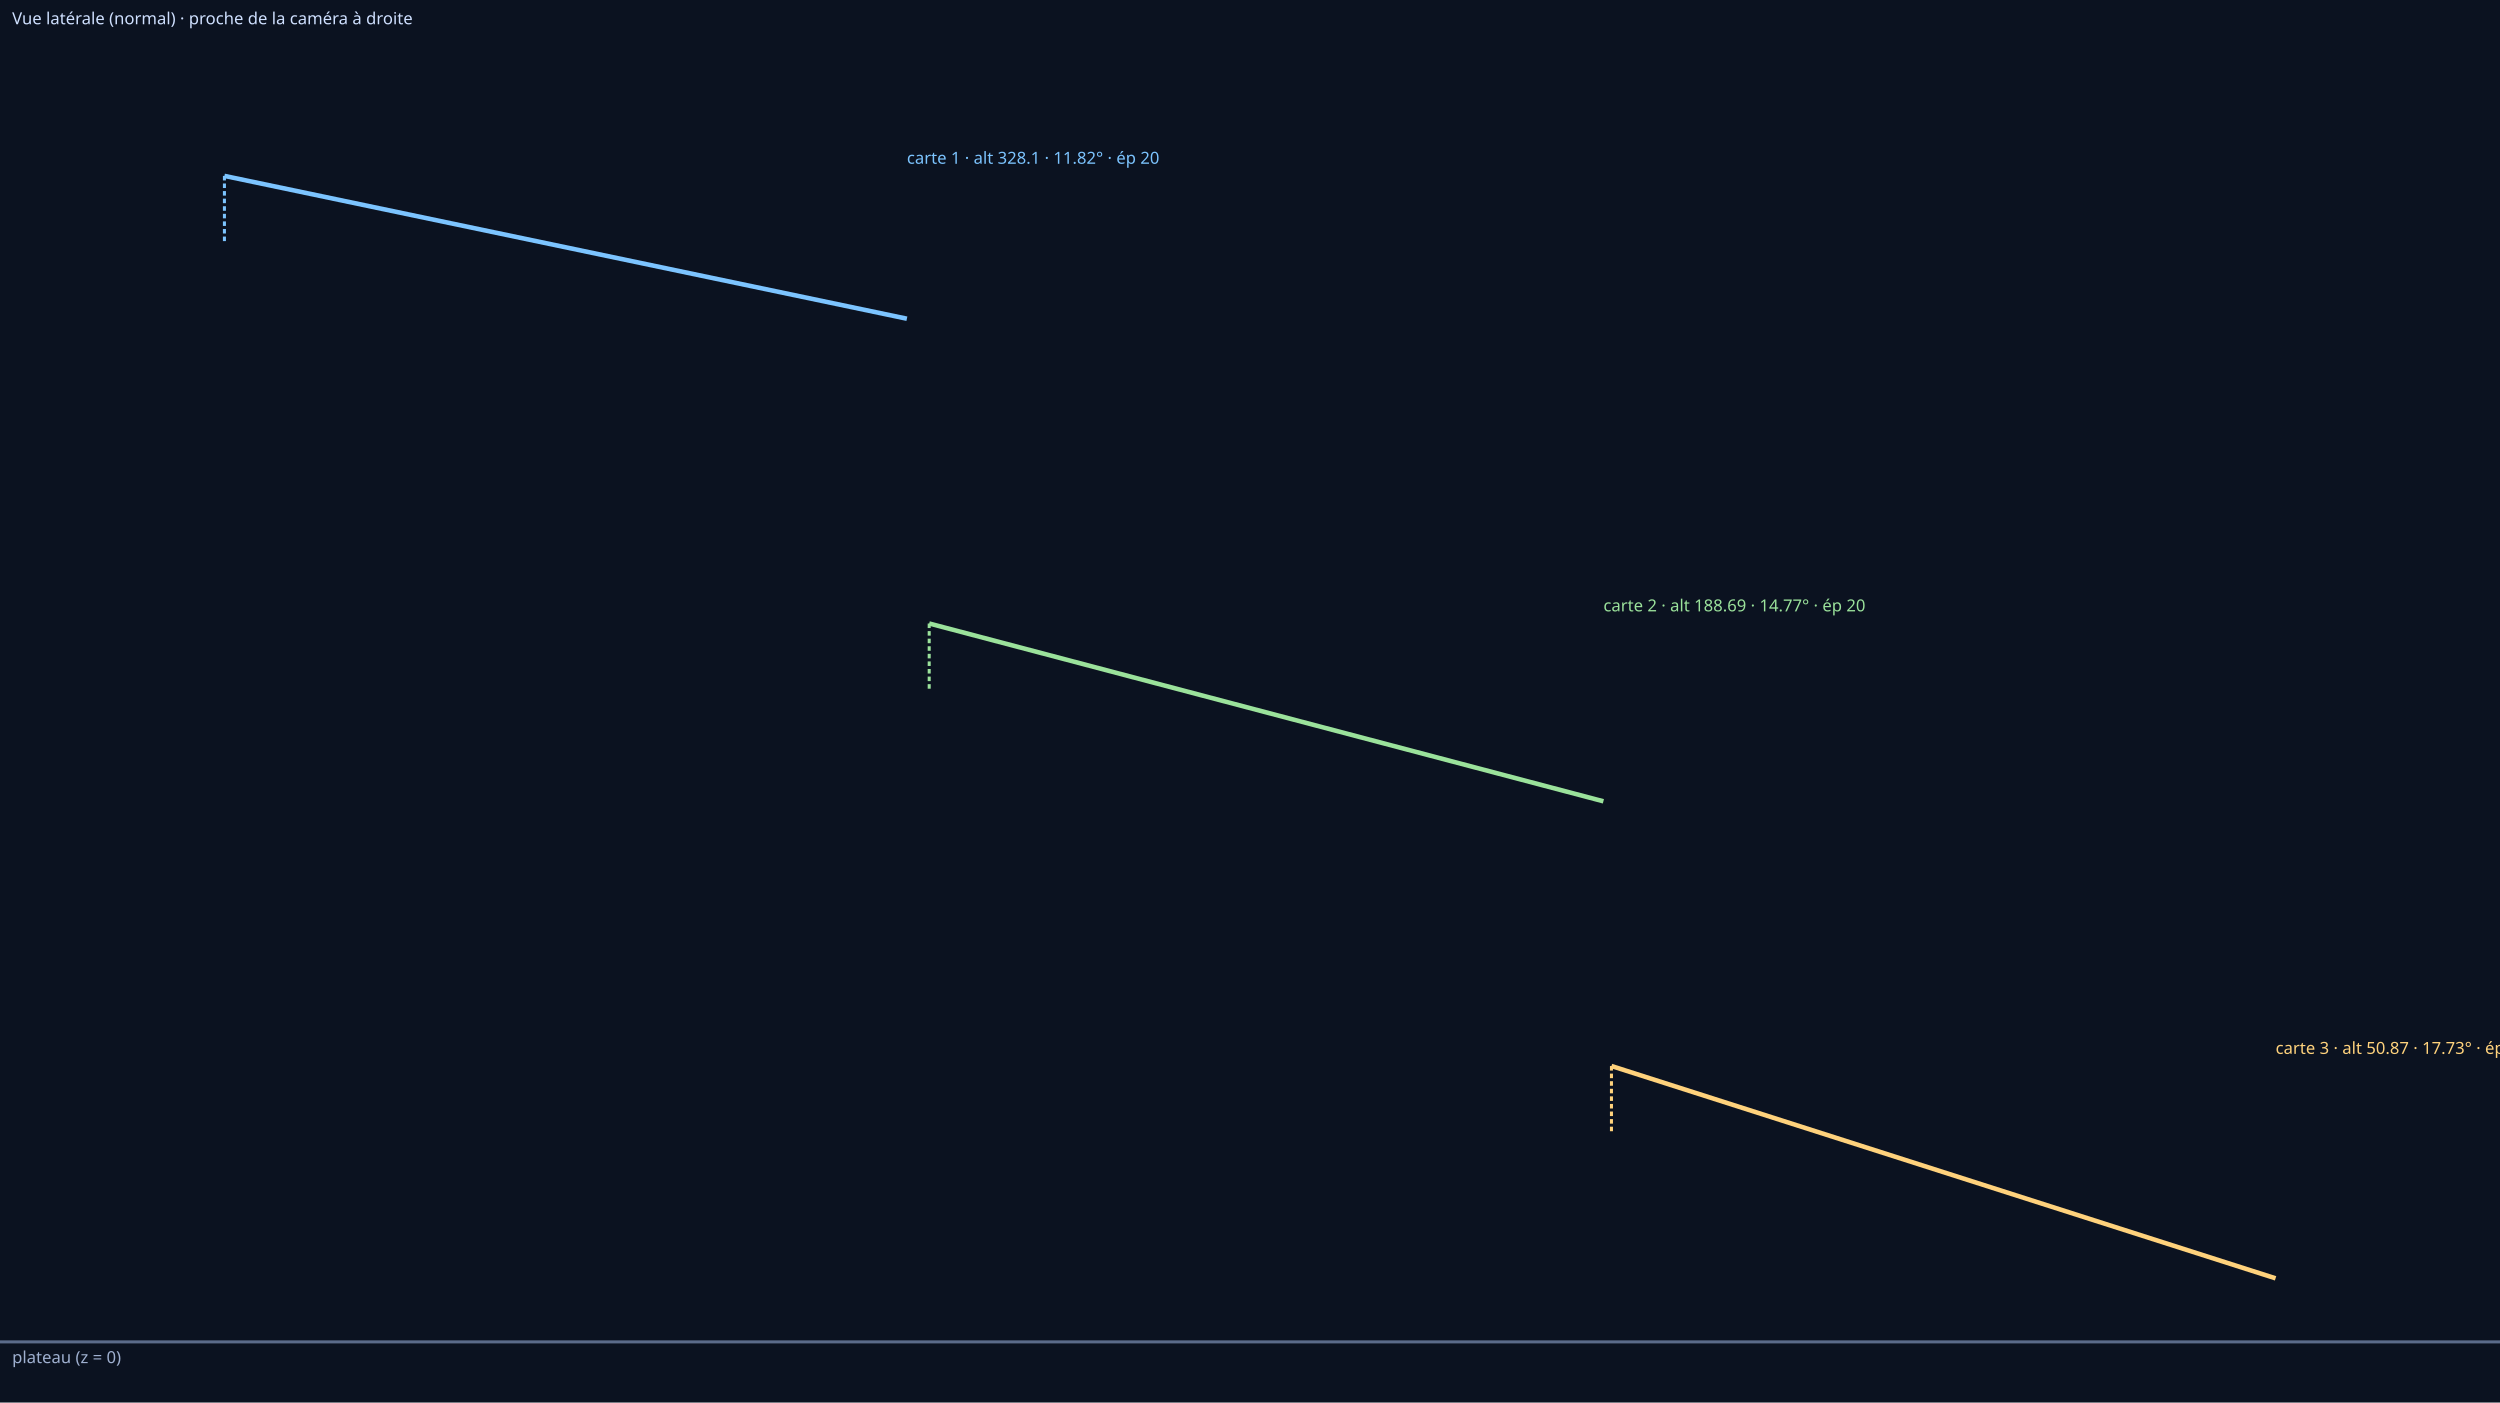
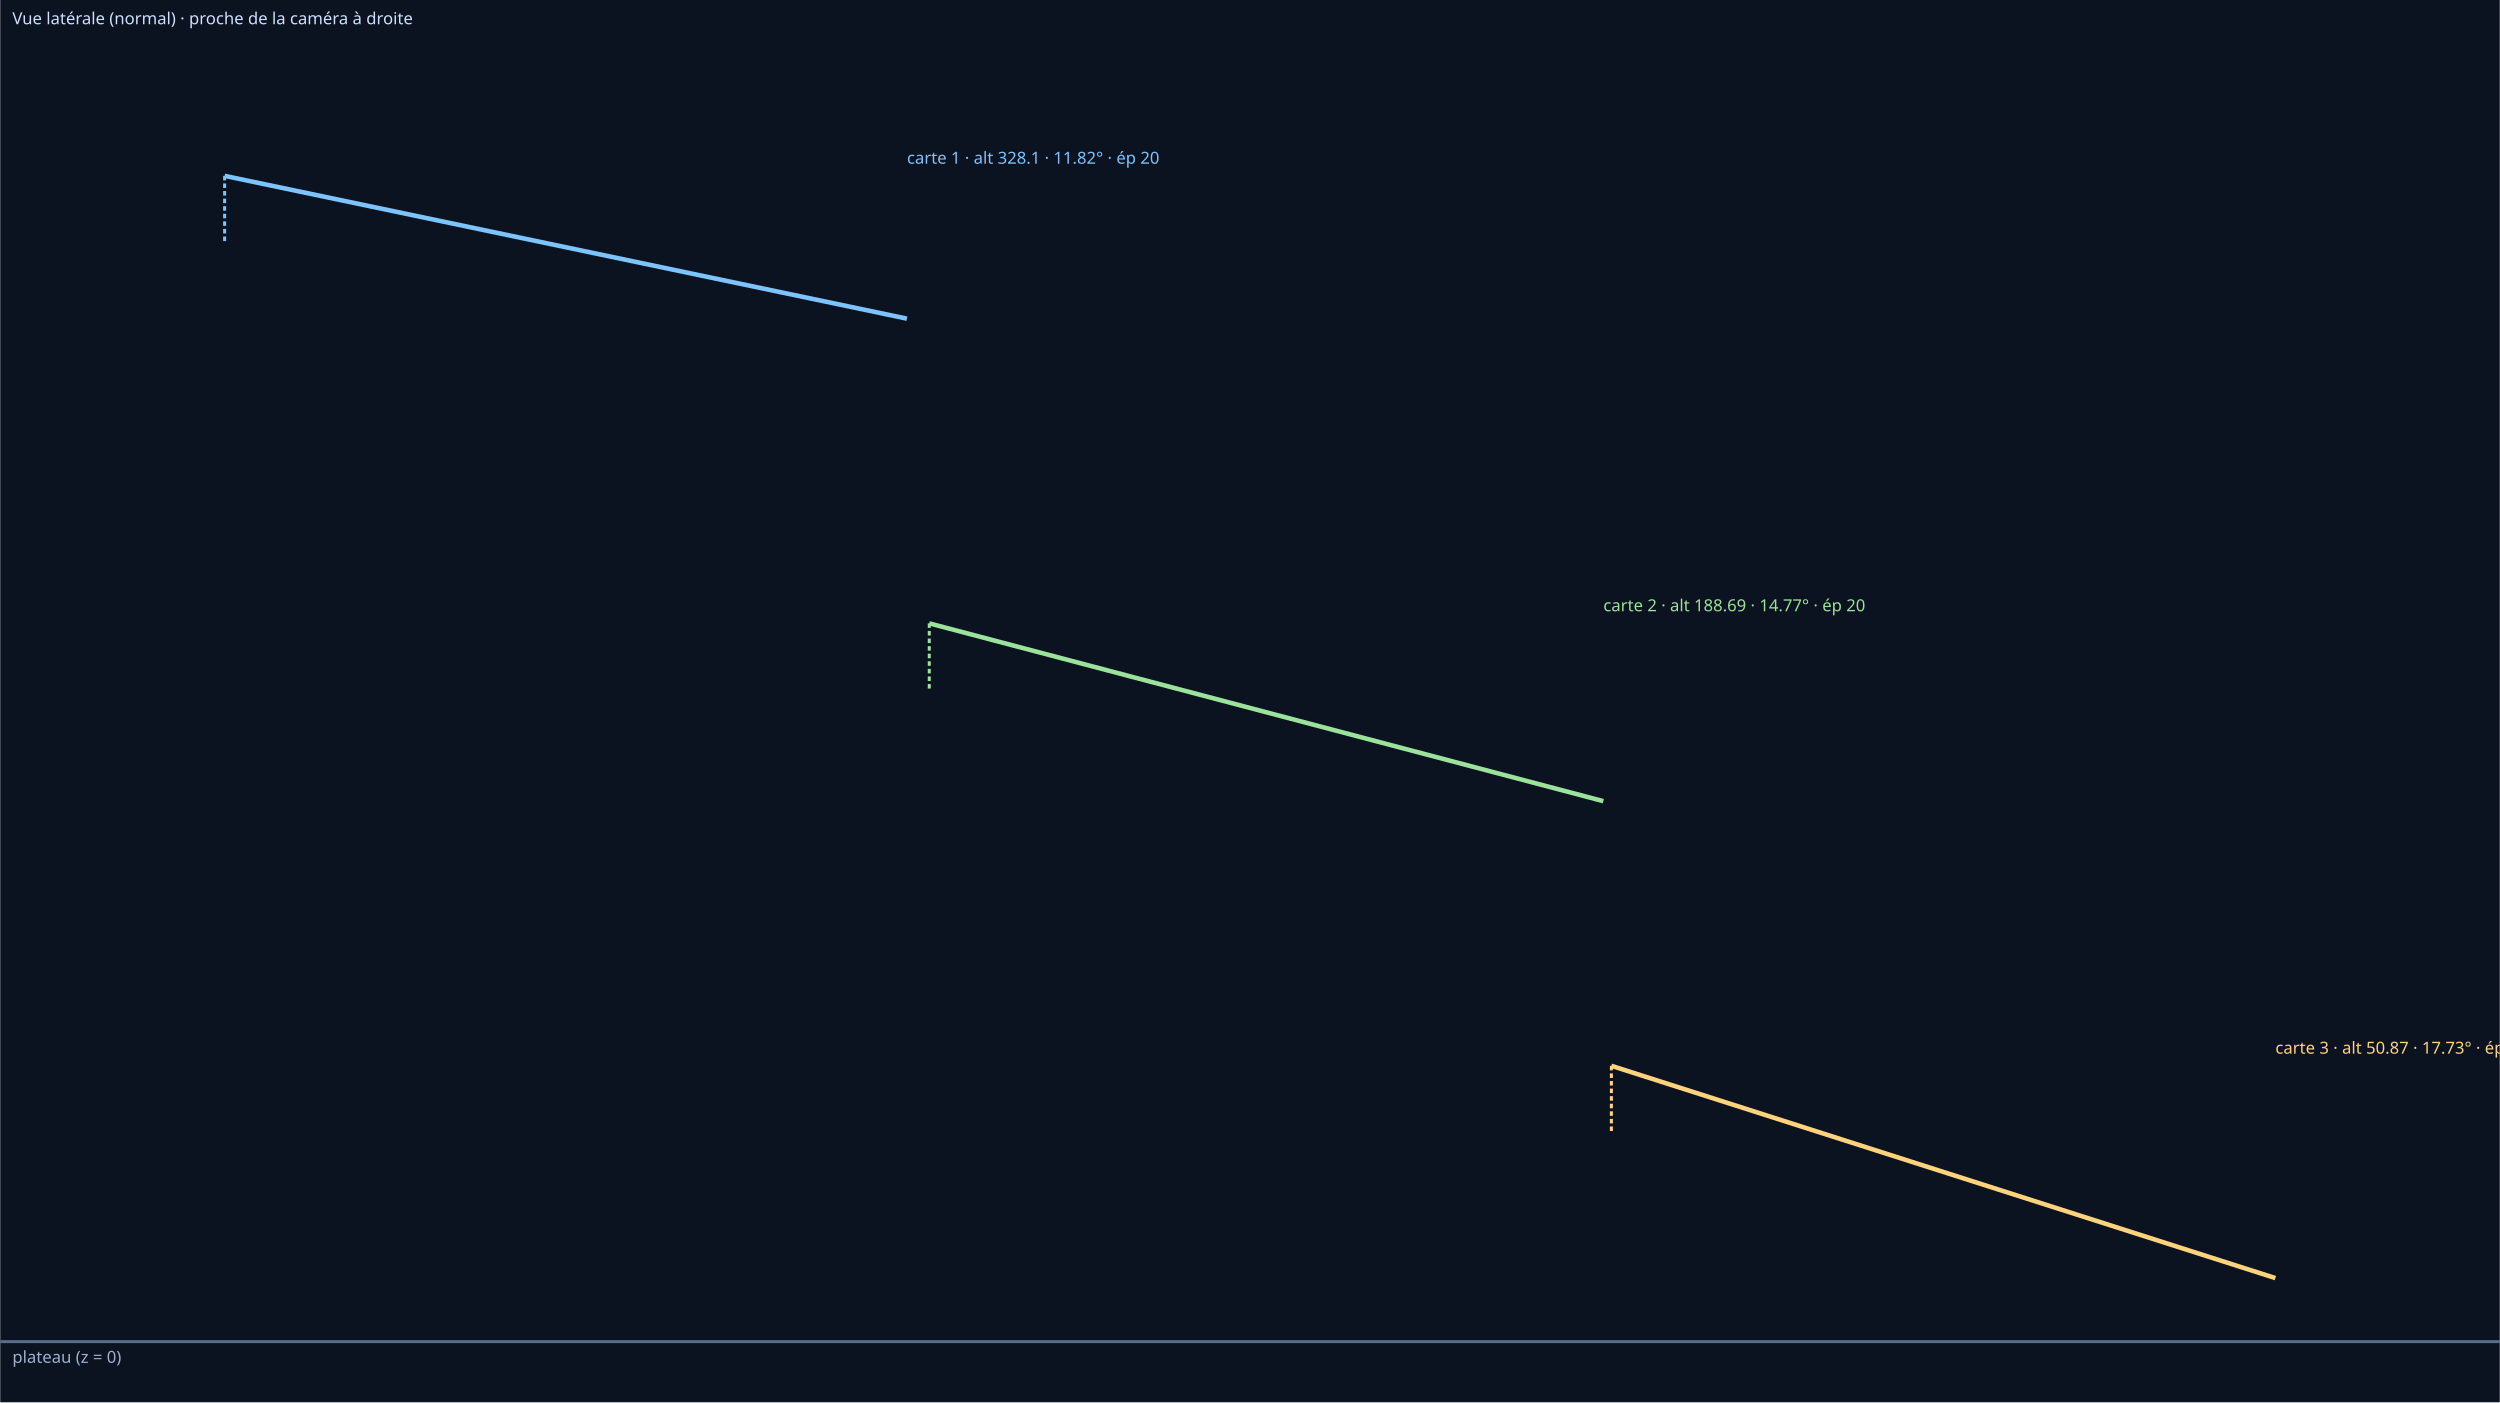
- <svg xmlns="http://www.w3.org/2000/svg" width="1648.648" height="924.922" font-family="sans-serif" font-size="11">
+ <svg xmlns="http://www.w3.org/2000/svg" viewBox="0 0 1648.648 924.922" width="1100" height="617" font-family="sans-serif" font-size="11">
  <rect width="100%" height="100%" fill="#0b1220" />
  <line x1="0" x2="1648.648" y1="884.922" y2="884.922" stroke="#5b6b8a" stroke-width="2" />
  <text x="8" y="898.922" fill="#9fb0d0">plateau (z = 0)</text>
  <polygon points="148,116 148,116 598.054,210.182 598.054,210.182" fill="none" stroke="#7cc4ff" stroke-width="3" />
  <line x1="148" y1="116" x2="148" y2="160" stroke="#7cc4ff" stroke-width="2" stroke-dasharray="3 2" />
  <text x="598.054" y="108" fill="#7cc4ff">carte 1 · alt 328.1 · 11.82° · ép 20</text>
  <polygon points="612.772,411.174 612.772,411.174 1057.37,528.434 1057.37,528.434" fill="none" stroke="#9be29b" stroke-width="3" />
  <line x1="612.772" y1="411.174" x2="612.772" y2="455.174" stroke="#9be29b" stroke-width="2" stroke-dasharray="3 2" />
  <text x="1057.37" y="403.174" fill="#9be29b">carte 2 · alt 188.69 · 14.77° · ép 20</text>
  <polygon points="1062.694,703.004 1062.694,703.004 1500.648,843.012 1500.648,843.012" fill="none" stroke="#ffd27c" stroke-width="3" />
  <line x1="1062.694" y1="703.004" x2="1062.694" y2="747.004" stroke="#ffd27c" stroke-width="2" stroke-dasharray="3 2" />
  <text x="1500.648" y="695.004" fill="#ffd27c">carte 3 · alt 50.87 · 17.73° · ép 20</text>
  <text x="8" y="16" fill="#cfe0ff">Vue latérale (normal) · proche de la caméra à droite</text>
</svg>
